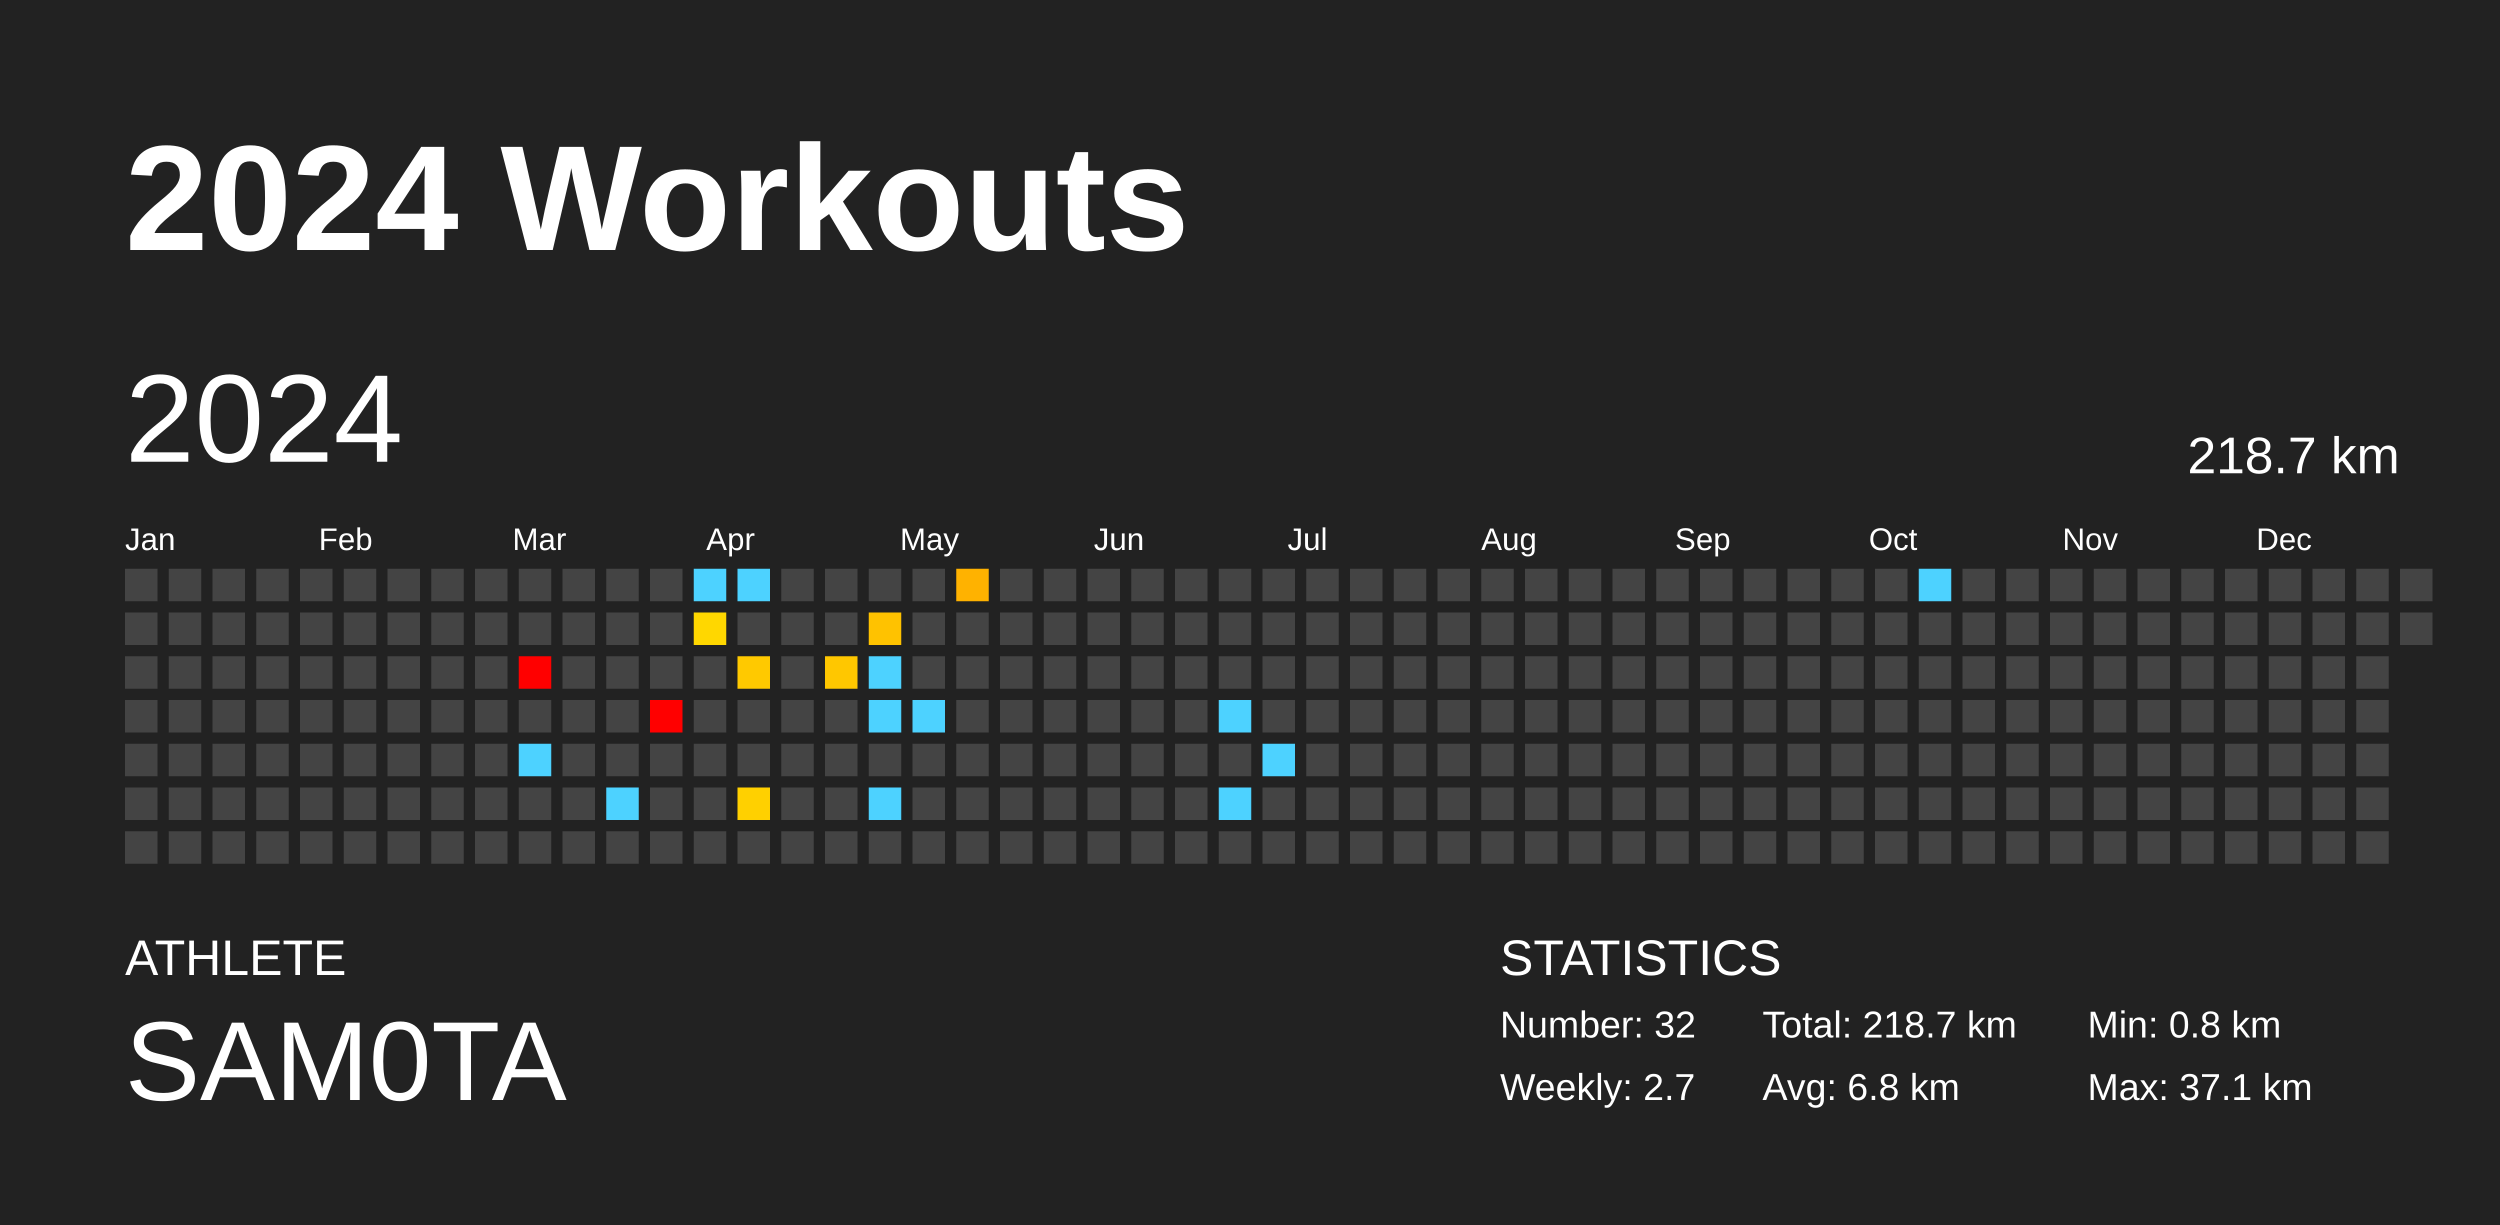
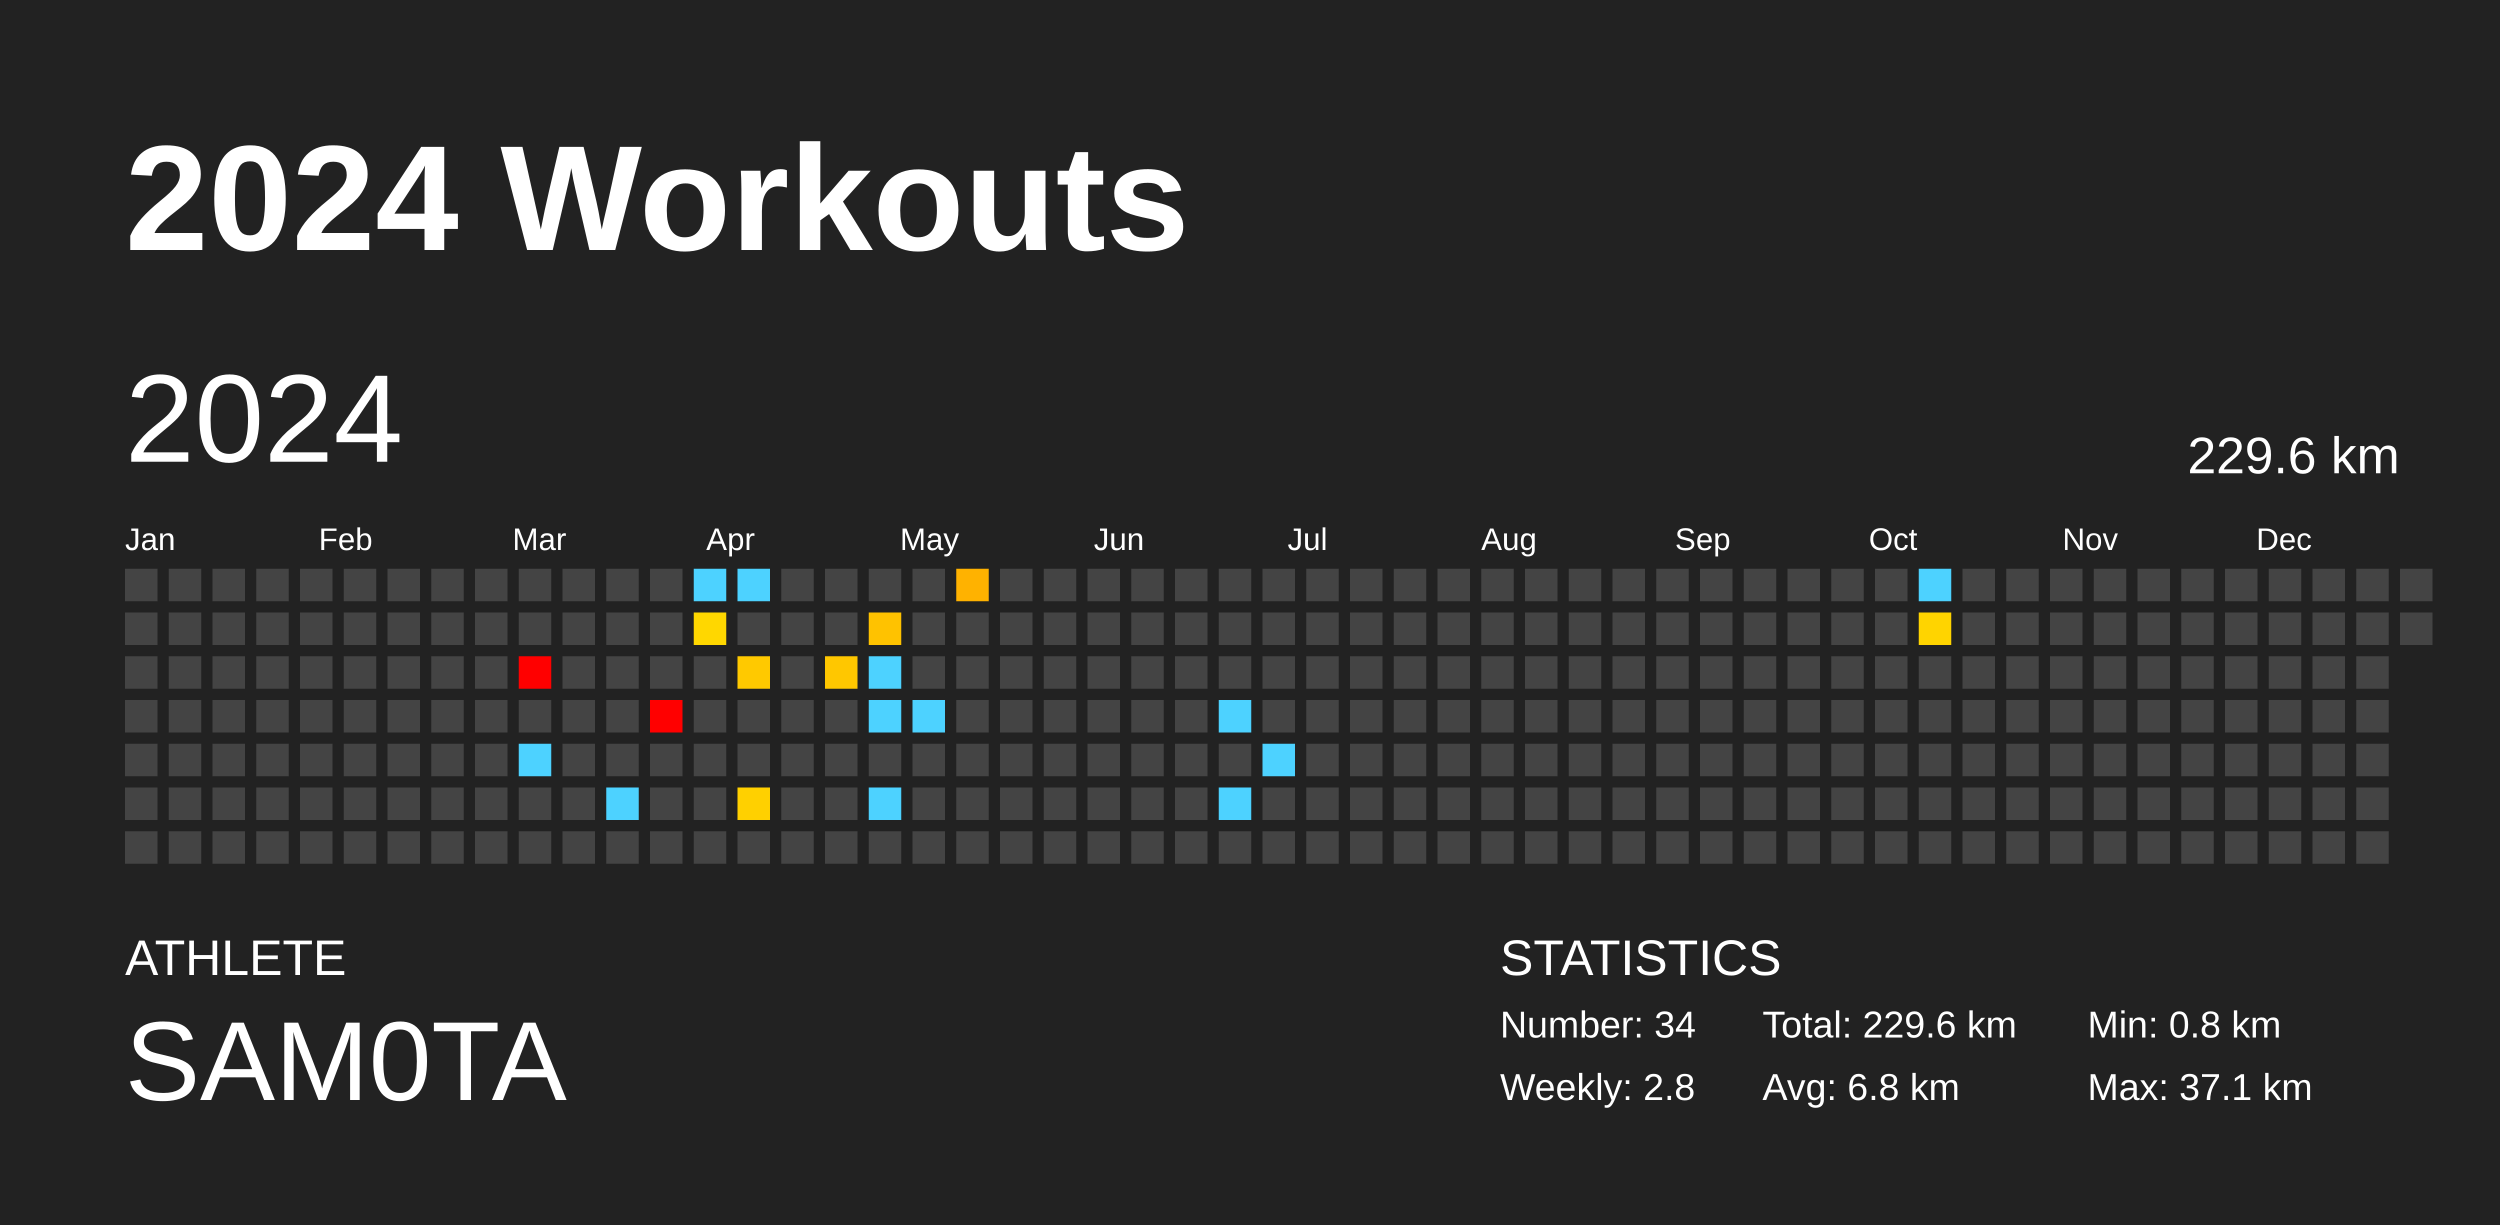
<svg xmlns="http://www.w3.org/2000/svg" baseProfile="full" height="98mm" version="1.1" viewBox="0,0,200,98" width="200mm">
  <defs />
  <rect fill="#222222" height="98" width="200" x="0" y="0" />
  <text fill="#FFFFFF" style="font-size:12px; font-family:Arial; font-weight:bold;" x="10" y="20">2024 Workouts</text>
  <text fill="#FFFFFF" style="font-size:4px; font-family:Arial" x="10" y="78">ATHLETE</text>
  <text fill="#FFFFFF" style="font-size:9px; font-family:Arial" x="10" y="88">SAM0TA</text>
  <text fill="#FFFFFF" style="font-size:4px; font-family:Arial" x="120" y="78">STATISTICS</text>
-   <text fill="#FFFFFF" style="font-size:3px; font-family:Arial" x="120" y="83">Number: 32</text>
-   <text fill="#FFFFFF" style="font-size:3px; font-family:Arial" x="120" y="88">Weekly: 2.7</text>
-   <text fill="#FFFFFF" style="font-size:3px; font-family:Arial" x="141" y="83">Total: 218.7 km</text>
+   <text fill="#FFFFFF" style="font-size:3px; font-family:Arial" x="120" y="83">Number: 34</text>
+   <text fill="#FFFFFF" style="font-size:3px; font-family:Arial" x="120" y="88">Weekly: 2.8</text>
+   <text fill="#FFFFFF" style="font-size:3px; font-family:Arial" x="141" y="83">Total: 229.6 km</text>
  <text fill="#FFFFFF" style="font-size:3px; font-family:Arial" x="141" y="88">Avg: 6.8 km</text>
  <text fill="#FFFFFF" style="font-size:3px; font-family:Arial" x="167" y="83">Min: 0.8 km</text>
  <text fill="#FFFFFF" style="font-size:3px; font-family:Arial" x="167" y="88">Max: 37.1 km</text>
  <text dominant-baseline="hanging" fill="#FFFFFF" style="font-size:10.0px; font-family:Arial;" x="10" y="30">2024</text>
-   <text dominant-baseline="hanging" fill="#FFFFFF" style="font-size:4.125px; font-family:Arial;" x="175" y="35">218.7 km</text>
+   <text dominant-baseline="hanging" fill="#FFFFFF" style="font-size:4.125px; font-family:Arial;" x="175" y="35">229.6 km</text>
  <text fill="#FFFFFF" style="font-size:2.5px; font-family:Arial" x="10.0" y="44">Jan</text>
  <text fill="#FFFFFF" style="font-size:2.5px; font-family:Arial" x="25.5" y="44">Feb</text>
  <text fill="#FFFFFF" style="font-size:2.5px; font-family:Arial" x="41.0" y="44">Mar</text>
  <text fill="#FFFFFF" style="font-size:2.5px; font-family:Arial" x="56.5" y="44">Apr</text>
  <text fill="#FFFFFF" style="font-size:2.5px; font-family:Arial" x="72.0" y="44">May</text>
  <text fill="#FFFFFF" style="font-size:2.5px; font-family:Arial" x="87.5" y="44">Jun</text>
  <text fill="#FFFFFF" style="font-size:2.5px; font-family:Arial" x="103.0" y="44">Jul</text>
  <text fill="#FFFFFF" style="font-size:2.5px; font-family:Arial" x="118.5" y="44">Aug</text>
  <text fill="#FFFFFF" style="font-size:2.5px; font-family:Arial" x="134.0" y="44">Sep</text>
  <text fill="#FFFFFF" style="font-size:2.5px; font-family:Arial" x="149.5" y="44">Oct</text>
  <text fill="#FFFFFF" style="font-size:2.5px; font-family:Arial" x="165.0" y="44">Nov</text>
  <text fill="#FFFFFF" style="font-size:2.5px; font-family:Arial" x="180.5" y="44">Dec</text>
  <rect fill="#444444" height="2.6" width="2.6" x="10.0" y="45.5" />
  <rect fill="#444444" height="2.6" width="2.6" x="10.0" y="49.0" />
  <rect fill="#444444" height="2.6" width="2.6" x="10.0" y="52.5" />
  <rect fill="#444444" height="2.6" width="2.6" x="10.0" y="56.0" />
  <rect fill="#444444" height="2.6" width="2.6" x="10.0" y="59.5" />
  <rect fill="#444444" height="2.6" width="2.6" x="10.0" y="63.0" />
  <rect fill="#444444" height="2.6" width="2.6" x="10.0" y="66.5" />
  <rect fill="#444444" height="2.6" width="2.6" x="13.5" y="45.5" />
  <rect fill="#444444" height="2.6" width="2.6" x="13.5" y="49.0" />
  <rect fill="#444444" height="2.6" width="2.6" x="13.5" y="52.5" />
  <rect fill="#444444" height="2.6" width="2.6" x="13.5" y="56.0" />
  <rect fill="#444444" height="2.6" width="2.6" x="13.5" y="59.5" />
  <rect fill="#444444" height="2.6" width="2.6" x="13.5" y="63.0" />
  <rect fill="#444444" height="2.6" width="2.6" x="13.5" y="66.5" />
  <rect fill="#444444" height="2.6" width="2.6" x="17.0" y="45.5" />
  <rect fill="#444444" height="2.6" width="2.6" x="17.0" y="49.0" />
  <rect fill="#444444" height="2.6" width="2.6" x="17.0" y="52.5" />
  <rect fill="#444444" height="2.6" width="2.6" x="17.0" y="56.0" />
  <rect fill="#444444" height="2.6" width="2.6" x="17.0" y="59.5" />
  <rect fill="#444444" height="2.6" width="2.6" x="17.0" y="63.0" />
  <rect fill="#444444" height="2.6" width="2.6" x="17.0" y="66.5" />
  <rect fill="#444444" height="2.6" width="2.6" x="20.5" y="45.5" />
  <rect fill="#444444" height="2.6" width="2.6" x="20.5" y="49.0" />
  <rect fill="#444444" height="2.6" width="2.6" x="20.5" y="52.5" />
  <rect fill="#444444" height="2.6" width="2.6" x="20.5" y="56.0" />
  <rect fill="#444444" height="2.6" width="2.6" x="20.5" y="59.5" />
  <rect fill="#444444" height="2.6" width="2.6" x="20.5" y="63.0" />
  <rect fill="#444444" height="2.6" width="2.6" x="20.5" y="66.5" />
  <rect fill="#444444" height="2.6" width="2.6" x="24.0" y="45.5" />
  <rect fill="#444444" height="2.6" width="2.6" x="24.0" y="49.0" />
  <rect fill="#444444" height="2.6" width="2.6" x="24.0" y="52.5" />
  <rect fill="#444444" height="2.6" width="2.6" x="24.0" y="56.0" />
  <rect fill="#444444" height="2.6" width="2.6" x="24.0" y="59.5" />
  <rect fill="#444444" height="2.6" width="2.6" x="24.0" y="63.0" />
  <rect fill="#444444" height="2.6" width="2.6" x="24.0" y="66.5" />
  <rect fill="#444444" height="2.6" width="2.6" x="27.5" y="45.5" />
  <rect fill="#444444" height="2.6" width="2.6" x="27.5" y="49.0" />
  <rect fill="#444444" height="2.6" width="2.6" x="27.5" y="52.5" />
  <rect fill="#444444" height="2.6" width="2.6" x="27.5" y="56.0" />
  <rect fill="#444444" height="2.6" width="2.6" x="27.5" y="59.5" />
  <rect fill="#444444" height="2.6" width="2.6" x="27.5" y="63.0" />
  <rect fill="#444444" height="2.6" width="2.6" x="27.5" y="66.5" />
  <rect fill="#444444" height="2.6" width="2.6" x="31.0" y="45.5" />
  <rect fill="#444444" height="2.6" width="2.6" x="31.0" y="49.0" />
  <rect fill="#444444" height="2.6" width="2.6" x="31.0" y="52.5" />
  <rect fill="#444444" height="2.6" width="2.6" x="31.0" y="56.0" />
  <rect fill="#444444" height="2.6" width="2.6" x="31.0" y="59.5" />
  <rect fill="#444444" height="2.6" width="2.6" x="31.0" y="63.0" />
  <rect fill="#444444" height="2.6" width="2.6" x="31.0" y="66.5" />
  <rect fill="#444444" height="2.6" width="2.6" x="34.5" y="45.5" />
  <rect fill="#444444" height="2.6" width="2.6" x="34.5" y="49.0" />
  <rect fill="#444444" height="2.6" width="2.6" x="34.5" y="52.5" />
  <rect fill="#444444" height="2.6" width="2.6" x="34.5" y="56.0" />
  <rect fill="#444444" height="2.6" width="2.6" x="34.5" y="59.5" />
  <rect fill="#444444" height="2.6" width="2.6" x="34.5" y="63.0" />
  <rect fill="#444444" height="2.6" width="2.6" x="34.5" y="66.5" />
  <rect fill="#444444" height="2.6" width="2.6" x="38.0" y="45.5" />
  <rect fill="#444444" height="2.6" width="2.6" x="38.0" y="49.0" />
  <rect fill="#444444" height="2.6" width="2.6" x="38.0" y="52.5" />
  <rect fill="#444444" height="2.6" width="2.6" x="38.0" y="56.0" />
  <rect fill="#444444" height="2.6" width="2.6" x="38.0" y="59.5" />
  <rect fill="#444444" height="2.6" width="2.6" x="38.0" y="63.0" />
  <rect fill="#444444" height="2.6" width="2.6" x="38.0" y="66.5" />
  <rect fill="#444444" height="2.6" width="2.6" x="41.5" y="45.5" />
  <rect fill="#444444" height="2.6" width="2.6" x="41.5" y="49.0" />
  <rect fill="red" height="2.6" width="2.6" x="41.5" y="52.5" />
  <rect fill="#444444" height="2.6" width="2.6" x="41.5" y="56.0" />
  <rect fill="#4dd2ff" height="2.6" width="2.6" x="41.5" y="59.5" />
  <rect fill="#444444" height="2.6" width="2.6" x="41.5" y="63.0" />
  <rect fill="#444444" height="2.6" width="2.6" x="41.5" y="66.5" />
  <rect fill="#444444" height="2.6" width="2.6" x="45.0" y="45.5" />
  <rect fill="#444444" height="2.6" width="2.6" x="45.0" y="49.0" />
  <rect fill="#444444" height="2.6" width="2.6" x="45.0" y="52.5" />
  <rect fill="#444444" height="2.6" width="2.6" x="45.0" y="56.0" />
  <rect fill="#444444" height="2.6" width="2.6" x="45.0" y="59.5" />
  <rect fill="#444444" height="2.6" width="2.6" x="45.0" y="63.0" />
  <rect fill="#444444" height="2.6" width="2.6" x="45.0" y="66.5" />
  <rect fill="#444444" height="2.6" width="2.6" x="48.5" y="45.5" />
  <rect fill="#444444" height="2.6" width="2.6" x="48.5" y="49.0" />
  <rect fill="#444444" height="2.6" width="2.6" x="48.5" y="52.5" />
  <rect fill="#444444" height="2.6" width="2.6" x="48.5" y="56.0" />
  <rect fill="#444444" height="2.6" width="2.6" x="48.5" y="59.5" />
  <rect fill="#4dd2ff" height="2.6" width="2.6" x="48.5" y="63.0" />
  <rect fill="#444444" height="2.6" width="2.6" x="48.5" y="66.5" />
  <rect fill="#444444" height="2.6" width="2.6" x="52.0" y="45.5" />
  <rect fill="#444444" height="2.6" width="2.6" x="52.0" y="49.0" />
  <rect fill="#444444" height="2.6" width="2.6" x="52.0" y="52.5" />
  <rect fill="red" height="2.6" width="2.6" x="52.0" y="56.0" />
  <rect fill="#444444" height="2.6" width="2.6" x="52.0" y="59.5" />
  <rect fill="#444444" height="2.6" width="2.6" x="52.0" y="63.0" />
  <rect fill="#444444" height="2.6" width="2.6" x="52.0" y="66.5" />
  <rect fill="#4dd2ff" height="2.6" width="2.6" x="55.5" y="45.5" />
  <rect fill="#ffd700" height="2.6" width="2.6" x="55.5" y="49.0" />
  <rect fill="#444444" height="2.6" width="2.6" x="55.5" y="52.5" />
  <rect fill="#444444" height="2.6" width="2.6" x="55.5" y="56.0" />
  <rect fill="#444444" height="2.6" width="2.6" x="55.5" y="59.5" />
  <rect fill="#444444" height="2.6" width="2.6" x="55.5" y="63.0" />
  <rect fill="#444444" height="2.6" width="2.6" x="55.5" y="66.5" />
  <rect fill="#4dd2ff" height="2.6" width="2.6" x="59.0" y="45.5" />
  <rect fill="#444444" height="2.6" width="2.6" x="59.0" y="49.0" />
  <rect fill="#ffc900" height="2.6" width="2.6" x="59.0" y="52.5" />
  <rect fill="#444444" height="2.6" width="2.6" x="59.0" y="56.0" />
  <rect fill="#444444" height="2.6" width="2.6" x="59.0" y="59.5" />
  <rect fill="#ffd000" height="2.6" width="2.6" x="59.0" y="63.0" />
  <rect fill="#444444" height="2.6" width="2.6" x="59.0" y="66.5" />
  <rect fill="#444444" height="2.6" width="2.6" x="62.5" y="45.5" />
  <rect fill="#444444" height="2.6" width="2.6" x="62.5" y="49.0" />
  <rect fill="#444444" height="2.6" width="2.6" x="62.5" y="52.5" />
  <rect fill="#444444" height="2.6" width="2.6" x="62.5" y="56.0" />
  <rect fill="#444444" height="2.6" width="2.6" x="62.5" y="59.5" />
  <rect fill="#444444" height="2.6" width="2.6" x="62.5" y="63.0" />
  <rect fill="#444444" height="2.6" width="2.6" x="62.5" y="66.5" />
  <rect fill="#444444" height="2.6" width="2.6" x="66.0" y="45.5" />
  <rect fill="#444444" height="2.6" width="2.6" x="66.0" y="49.0" />
  <rect fill="#ffc700" height="2.6" width="2.6" x="66.0" y="52.5" />
  <rect fill="#444444" height="2.6" width="2.6" x="66.0" y="56.0" />
  <rect fill="#444444" height="2.6" width="2.6" x="66.0" y="59.5" />
  <rect fill="#444444" height="2.6" width="2.6" x="66.0" y="63.0" />
  <rect fill="#444444" height="2.6" width="2.6" x="66.0" y="66.5" />
  <rect fill="#444444" height="2.6" width="2.6" x="69.5" y="45.5" />
  <rect fill="#ffc200" height="2.6" width="2.6" x="69.5" y="49.0" />
  <rect fill="#4dd2ff" height="2.6" width="2.6" x="69.5" y="52.5" />
  <rect fill="#4dd2ff" height="2.6" width="2.6" x="69.5" y="56.0" />
  <rect fill="#444444" height="2.6" width="2.6" x="69.5" y="59.5" />
  <rect fill="#4dd2ff" height="2.6" width="2.6" x="69.5" y="63.0" />
  <rect fill="#444444" height="2.6" width="2.6" x="69.5" y="66.5" />
  <rect fill="#444444" height="2.6" width="2.6" x="73.0" y="45.5" />
  <rect fill="#444444" height="2.6" width="2.6" x="73.0" y="49.0" />
  <rect fill="#444444" height="2.6" width="2.6" x="73.0" y="52.5" />
  <rect fill="#4dd2ff" height="2.6" width="2.6" x="73.0" y="56.0" />
  <rect fill="#444444" height="2.6" width="2.6" x="73.0" y="59.5" />
  <rect fill="#444444" height="2.6" width="2.6" x="73.0" y="63.0" />
  <rect fill="#444444" height="2.6" width="2.6" x="73.0" y="66.5" />
  <rect fill="#ffb200" height="2.6" width="2.6" x="76.5" y="45.5" />
  <rect fill="#444444" height="2.6" width="2.6" x="76.5" y="49.0" />
  <rect fill="#444444" height="2.6" width="2.6" x="76.5" y="52.5" />
  <rect fill="#444444" height="2.6" width="2.6" x="76.5" y="56.0" />
  <rect fill="#444444" height="2.6" width="2.6" x="76.5" y="59.5" />
  <rect fill="#444444" height="2.6" width="2.6" x="76.5" y="63.0" />
  <rect fill="#444444" height="2.6" width="2.6" x="76.5" y="66.5" />
  <rect fill="#444444" height="2.6" width="2.6" x="80.0" y="45.5" />
  <rect fill="#444444" height="2.6" width="2.6" x="80.0" y="49.0" />
  <rect fill="#444444" height="2.6" width="2.6" x="80.0" y="52.5" />
  <rect fill="#444444" height="2.6" width="2.6" x="80.0" y="56.0" />
  <rect fill="#444444" height="2.6" width="2.6" x="80.0" y="59.5" />
  <rect fill="#444444" height="2.6" width="2.6" x="80.0" y="63.0" />
  <rect fill="#444444" height="2.6" width="2.6" x="80.0" y="66.5" />
  <rect fill="#444444" height="2.6" width="2.6" x="83.5" y="45.5" />
  <rect fill="#444444" height="2.6" width="2.6" x="83.5" y="49.0" />
  <rect fill="#444444" height="2.6" width="2.6" x="83.5" y="52.5" />
  <rect fill="#444444" height="2.6" width="2.6" x="83.5" y="56.0" />
  <rect fill="#444444" height="2.6" width="2.6" x="83.5" y="59.5" />
  <rect fill="#444444" height="2.6" width="2.6" x="83.5" y="63.0" />
  <rect fill="#444444" height="2.6" width="2.6" x="83.5" y="66.5" />
  <rect fill="#444444" height="2.6" width="2.6" x="87.0" y="45.5" />
  <rect fill="#444444" height="2.6" width="2.6" x="87.0" y="49.0" />
  <rect fill="#444444" height="2.6" width="2.6" x="87.0" y="52.5" />
  <rect fill="#444444" height="2.6" width="2.6" x="87.0" y="56.0" />
  <rect fill="#444444" height="2.6" width="2.6" x="87.0" y="59.5" />
  <rect fill="#444444" height="2.6" width="2.6" x="87.0" y="63.0" />
  <rect fill="#444444" height="2.6" width="2.6" x="87.0" y="66.5" />
  <rect fill="#444444" height="2.6" width="2.6" x="90.5" y="45.5" />
  <rect fill="#444444" height="2.6" width="2.6" x="90.5" y="49.0" />
  <rect fill="#444444" height="2.6" width="2.6" x="90.5" y="52.5" />
  <rect fill="#444444" height="2.6" width="2.6" x="90.5" y="56.0" />
  <rect fill="#444444" height="2.6" width="2.6" x="90.5" y="59.5" />
  <rect fill="#444444" height="2.6" width="2.6" x="90.5" y="63.0" />
  <rect fill="#444444" height="2.6" width="2.6" x="90.5" y="66.5" />
  <rect fill="#444444" height="2.6" width="2.6" x="94.0" y="45.5" />
  <rect fill="#444444" height="2.6" width="2.6" x="94.0" y="49.0" />
  <rect fill="#444444" height="2.6" width="2.6" x="94.0" y="52.5" />
  <rect fill="#444444" height="2.6" width="2.6" x="94.0" y="56.0" />
  <rect fill="#444444" height="2.6" width="2.6" x="94.0" y="59.5" />
  <rect fill="#444444" height="2.6" width="2.6" x="94.0" y="63.0" />
  <rect fill="#444444" height="2.6" width="2.6" x="94.0" y="66.5" />
  <rect fill="#444444" height="2.6" width="2.6" x="97.5" y="45.5" />
  <rect fill="#444444" height="2.6" width="2.6" x="97.5" y="49.0" />
  <rect fill="#444444" height="2.6" width="2.6" x="97.5" y="52.5" />
  <rect fill="#4dd2ff" height="2.6" width="2.6" x="97.5" y="56.0" />
  <rect fill="#444444" height="2.6" width="2.6" x="97.5" y="59.5" />
  <rect fill="#4dd2ff" height="2.6" width="2.6" x="97.5" y="63.0" />
  <rect fill="#444444" height="2.6" width="2.6" x="97.5" y="66.5" />
  <rect fill="#444444" height="2.6" width="2.6" x="101.0" y="45.5" />
  <rect fill="#444444" height="2.6" width="2.6" x="101.0" y="49.0" />
  <rect fill="#444444" height="2.6" width="2.6" x="101.0" y="52.5" />
  <rect fill="#444444" height="2.6" width="2.6" x="101.0" y="56.0" />
  <rect fill="#4dd2ff" height="2.6" width="2.6" x="101.0" y="59.5" />
  <rect fill="#444444" height="2.6" width="2.6" x="101.0" y="63.0" />
  <rect fill="#444444" height="2.6" width="2.6" x="101.0" y="66.5" />
  <rect fill="#444444" height="2.6" width="2.6" x="104.5" y="45.5" />
  <rect fill="#444444" height="2.6" width="2.6" x="104.5" y="49.0" />
  <rect fill="#444444" height="2.6" width="2.6" x="104.5" y="52.5" />
  <rect fill="#444444" height="2.6" width="2.6" x="104.5" y="56.0" />
  <rect fill="#444444" height="2.6" width="2.6" x="104.5" y="59.5" />
  <rect fill="#444444" height="2.6" width="2.6" x="104.5" y="63.0" />
  <rect fill="#444444" height="2.6" width="2.6" x="104.5" y="66.5" />
  <rect fill="#444444" height="2.6" width="2.6" x="108.0" y="45.5" />
  <rect fill="#444444" height="2.6" width="2.6" x="108.0" y="49.0" />
  <rect fill="#444444" height="2.6" width="2.6" x="108.0" y="52.5" />
  <rect fill="#444444" height="2.6" width="2.6" x="108.0" y="56.0" />
  <rect fill="#444444" height="2.6" width="2.6" x="108.0" y="59.5" />
  <rect fill="#444444" height="2.6" width="2.6" x="108.0" y="63.0" />
  <rect fill="#444444" height="2.6" width="2.6" x="108.0" y="66.5" />
  <rect fill="#444444" height="2.6" width="2.6" x="111.5" y="45.5" />
  <rect fill="#444444" height="2.6" width="2.6" x="111.5" y="49.0" />
  <rect fill="#444444" height="2.6" width="2.6" x="111.5" y="52.5" />
  <rect fill="#444444" height="2.6" width="2.6" x="111.5" y="56.0" />
  <rect fill="#444444" height="2.6" width="2.6" x="111.5" y="59.5" />
  <rect fill="#444444" height="2.6" width="2.6" x="111.5" y="63.0" />
  <rect fill="#444444" height="2.6" width="2.6" x="111.5" y="66.5" />
  <rect fill="#444444" height="2.6" width="2.6" x="115.0" y="45.5" />
  <rect fill="#444444" height="2.6" width="2.6" x="115.0" y="49.0" />
  <rect fill="#444444" height="2.6" width="2.6" x="115.0" y="52.5" />
  <rect fill="#444444" height="2.6" width="2.6" x="115.0" y="56.0" />
  <rect fill="#444444" height="2.6" width="2.6" x="115.0" y="59.5" />
  <rect fill="#444444" height="2.6" width="2.6" x="115.0" y="63.0" />
  <rect fill="#444444" height="2.6" width="2.6" x="115.0" y="66.5" />
  <rect fill="#444444" height="2.6" width="2.6" x="118.5" y="45.5" />
  <rect fill="#444444" height="2.6" width="2.6" x="118.5" y="49.0" />
  <rect fill="#444444" height="2.6" width="2.6" x="118.5" y="52.5" />
  <rect fill="#444444" height="2.6" width="2.6" x="118.5" y="56.0" />
  <rect fill="#444444" height="2.6" width="2.6" x="118.5" y="59.5" />
  <rect fill="#444444" height="2.6" width="2.6" x="118.5" y="63.0" />
  <rect fill="#444444" height="2.6" width="2.6" x="118.5" y="66.5" />
  <rect fill="#444444" height="2.6" width="2.6" x="122.0" y="45.5" />
  <rect fill="#444444" height="2.6" width="2.6" x="122.0" y="49.0" />
  <rect fill="#444444" height="2.6" width="2.6" x="122.0" y="52.5" />
  <rect fill="#444444" height="2.6" width="2.6" x="122.0" y="56.0" />
  <rect fill="#444444" height="2.6" width="2.6" x="122.0" y="59.5" />
  <rect fill="#444444" height="2.6" width="2.6" x="122.0" y="63.0" />
  <rect fill="#444444" height="2.6" width="2.6" x="122.0" y="66.5" />
  <rect fill="#444444" height="2.6" width="2.6" x="125.5" y="45.5" />
  <rect fill="#444444" height="2.6" width="2.6" x="125.5" y="49.0" />
  <rect fill="#444444" height="2.6" width="2.6" x="125.5" y="52.5" />
  <rect fill="#444444" height="2.6" width="2.6" x="125.5" y="56.0" />
  <rect fill="#444444" height="2.6" width="2.6" x="125.5" y="59.5" />
  <rect fill="#444444" height="2.6" width="2.6" x="125.5" y="63.0" />
  <rect fill="#444444" height="2.6" width="2.6" x="125.5" y="66.5" />
  <rect fill="#444444" height="2.6" width="2.6" x="129.0" y="45.5" />
  <rect fill="#444444" height="2.6" width="2.6" x="129.0" y="49.0" />
  <rect fill="#444444" height="2.6" width="2.6" x="129.0" y="52.5" />
  <rect fill="#444444" height="2.6" width="2.6" x="129.0" y="56.0" />
  <rect fill="#444444" height="2.6" width="2.6" x="129.0" y="59.5" />
  <rect fill="#444444" height="2.6" width="2.6" x="129.0" y="63.0" />
  <rect fill="#444444" height="2.6" width="2.6" x="129.0" y="66.5" />
  <rect fill="#444444" height="2.6" width="2.6" x="132.5" y="45.5" />
  <rect fill="#444444" height="2.6" width="2.6" x="132.5" y="49.0" />
  <rect fill="#444444" height="2.6" width="2.6" x="132.5" y="52.5" />
  <rect fill="#444444" height="2.6" width="2.6" x="132.5" y="56.0" />
  <rect fill="#444444" height="2.6" width="2.6" x="132.5" y="59.5" />
  <rect fill="#444444" height="2.6" width="2.6" x="132.5" y="63.0" />
  <rect fill="#444444" height="2.6" width="2.6" x="132.5" y="66.5" />
  <rect fill="#444444" height="2.6" width="2.6" x="136.0" y="45.5" />
  <rect fill="#444444" height="2.6" width="2.6" x="136.0" y="49.0" />
  <rect fill="#444444" height="2.6" width="2.6" x="136.0" y="52.5" />
  <rect fill="#444444" height="2.6" width="2.6" x="136.0" y="56.0" />
  <rect fill="#444444" height="2.6" width="2.6" x="136.0" y="59.5" />
  <rect fill="#444444" height="2.6" width="2.6" x="136.0" y="63.0" />
  <rect fill="#444444" height="2.6" width="2.6" x="136.0" y="66.5" />
  <rect fill="#444444" height="2.6" width="2.6" x="139.5" y="45.5" />
  <rect fill="#444444" height="2.6" width="2.6" x="139.5" y="49.0" />
  <rect fill="#444444" height="2.6" width="2.6" x="139.5" y="52.5" />
  <rect fill="#444444" height="2.6" width="2.6" x="139.5" y="56.0" />
  <rect fill="#444444" height="2.6" width="2.6" x="139.5" y="59.5" />
  <rect fill="#444444" height="2.6" width="2.6" x="139.5" y="63.0" />
  <rect fill="#444444" height="2.6" width="2.6" x="139.5" y="66.5" />
  <rect fill="#444444" height="2.6" width="2.6" x="143.0" y="45.5" />
  <rect fill="#444444" height="2.6" width="2.6" x="143.0" y="49.0" />
  <rect fill="#444444" height="2.6" width="2.6" x="143.0" y="52.5" />
  <rect fill="#444444" height="2.6" width="2.6" x="143.0" y="56.0" />
  <rect fill="#444444" height="2.6" width="2.6" x="143.0" y="59.5" />
  <rect fill="#444444" height="2.6" width="2.6" x="143.0" y="63.0" />
  <rect fill="#444444" height="2.6" width="2.6" x="143.0" y="66.5" />
  <rect fill="#444444" height="2.6" width="2.6" x="146.5" y="45.5" />
  <rect fill="#444444" height="2.6" width="2.6" x="146.5" y="49.0" />
  <rect fill="#444444" height="2.6" width="2.6" x="146.5" y="52.5" />
  <rect fill="#444444" height="2.6" width="2.6" x="146.5" y="56.0" />
  <rect fill="#444444" height="2.6" width="2.6" x="146.5" y="59.5" />
  <rect fill="#444444" height="2.6" width="2.6" x="146.5" y="63.0" />
  <rect fill="#444444" height="2.6" width="2.6" x="146.5" y="66.5" />
  <rect fill="#444444" height="2.6" width="2.6" x="150.0" y="45.5" />
  <rect fill="#444444" height="2.6" width="2.6" x="150.0" y="49.0" />
  <rect fill="#444444" height="2.6" width="2.6" x="150.0" y="52.5" />
  <rect fill="#444444" height="2.6" width="2.6" x="150.0" y="56.0" />
  <rect fill="#444444" height="2.6" width="2.6" x="150.0" y="59.5" />
  <rect fill="#444444" height="2.6" width="2.6" x="150.0" y="63.0" />
  <rect fill="#444444" height="2.6" width="2.6" x="150.0" y="66.5" />
  <rect fill="#4dd2ff" height="2.6" width="2.6" x="153.5" y="45.5" />
-   <rect fill="#444444" height="2.6" width="2.6" x="153.5" y="49.0" />
+   <rect fill="#ffd400" height="2.6" width="2.6" x="153.5" y="49.0" />
  <rect fill="#444444" height="2.6" width="2.6" x="153.5" y="52.5" />
  <rect fill="#444444" height="2.6" width="2.6" x="153.5" y="56.0" />
  <rect fill="#444444" height="2.6" width="2.6" x="153.5" y="59.5" />
  <rect fill="#444444" height="2.6" width="2.6" x="153.5" y="63.0" />
  <rect fill="#444444" height="2.6" width="2.6" x="153.5" y="66.5" />
  <rect fill="#444444" height="2.6" width="2.6" x="157.0" y="45.5" />
  <rect fill="#444444" height="2.6" width="2.6" x="157.0" y="49.0" />
  <rect fill="#444444" height="2.6" width="2.6" x="157.0" y="52.5" />
  <rect fill="#444444" height="2.6" width="2.6" x="157.0" y="56.0" />
  <rect fill="#444444" height="2.6" width="2.6" x="157.0" y="59.5" />
  <rect fill="#444444" height="2.6" width="2.6" x="157.0" y="63.0" />
  <rect fill="#444444" height="2.6" width="2.6" x="157.0" y="66.5" />
  <rect fill="#444444" height="2.6" width="2.6" x="160.5" y="45.5" />
  <rect fill="#444444" height="2.6" width="2.6" x="160.5" y="49.0" />
  <rect fill="#444444" height="2.6" width="2.6" x="160.5" y="52.5" />
  <rect fill="#444444" height="2.6" width="2.6" x="160.5" y="56.0" />
  <rect fill="#444444" height="2.6" width="2.6" x="160.5" y="59.5" />
  <rect fill="#444444" height="2.6" width="2.6" x="160.5" y="63.0" />
  <rect fill="#444444" height="2.6" width="2.6" x="160.5" y="66.5" />
  <rect fill="#444444" height="2.6" width="2.6" x="164.0" y="45.5" />
  <rect fill="#444444" height="2.6" width="2.6" x="164.0" y="49.0" />
  <rect fill="#444444" height="2.6" width="2.6" x="164.0" y="52.5" />
  <rect fill="#444444" height="2.6" width="2.6" x="164.0" y="56.0" />
  <rect fill="#444444" height="2.6" width="2.6" x="164.0" y="59.5" />
  <rect fill="#444444" height="2.6" width="2.6" x="164.0" y="63.0" />
  <rect fill="#444444" height="2.6" width="2.6" x="164.0" y="66.5" />
  <rect fill="#444444" height="2.6" width="2.6" x="167.5" y="45.5" />
  <rect fill="#444444" height="2.6" width="2.6" x="167.5" y="49.0" />
  <rect fill="#444444" height="2.6" width="2.6" x="167.5" y="52.5" />
  <rect fill="#444444" height="2.6" width="2.6" x="167.5" y="56.0" />
  <rect fill="#444444" height="2.6" width="2.6" x="167.5" y="59.5" />
  <rect fill="#444444" height="2.6" width="2.6" x="167.5" y="63.0" />
  <rect fill="#444444" height="2.6" width="2.6" x="167.5" y="66.5" />
  <rect fill="#444444" height="2.6" width="2.6" x="171.0" y="45.5" />
  <rect fill="#444444" height="2.6" width="2.6" x="171.0" y="49.0" />
  <rect fill="#444444" height="2.6" width="2.6" x="171.0" y="52.5" />
  <rect fill="#444444" height="2.6" width="2.6" x="171.0" y="56.0" />
  <rect fill="#444444" height="2.6" width="2.6" x="171.0" y="59.5" />
  <rect fill="#444444" height="2.6" width="2.6" x="171.0" y="63.0" />
  <rect fill="#444444" height="2.6" width="2.6" x="171.0" y="66.5" />
  <rect fill="#444444" height="2.6" width="2.6" x="174.5" y="45.5" />
  <rect fill="#444444" height="2.6" width="2.6" x="174.5" y="49.0" />
  <rect fill="#444444" height="2.6" width="2.6" x="174.5" y="52.5" />
  <rect fill="#444444" height="2.6" width="2.6" x="174.5" y="56.0" />
  <rect fill="#444444" height="2.6" width="2.6" x="174.5" y="59.5" />
  <rect fill="#444444" height="2.6" width="2.6" x="174.5" y="63.0" />
  <rect fill="#444444" height="2.6" width="2.6" x="174.5" y="66.5" />
  <rect fill="#444444" height="2.6" width="2.6" x="178.0" y="45.5" />
  <rect fill="#444444" height="2.6" width="2.6" x="178.0" y="49.0" />
  <rect fill="#444444" height="2.6" width="2.6" x="178.0" y="52.5" />
  <rect fill="#444444" height="2.6" width="2.6" x="178.0" y="56.0" />
  <rect fill="#444444" height="2.6" width="2.6" x="178.0" y="59.5" />
  <rect fill="#444444" height="2.6" width="2.6" x="178.0" y="63.0" />
  <rect fill="#444444" height="2.6" width="2.6" x="178.0" y="66.5" />
  <rect fill="#444444" height="2.6" width="2.6" x="181.5" y="45.5" />
  <rect fill="#444444" height="2.6" width="2.6" x="181.5" y="49.0" />
  <rect fill="#444444" height="2.6" width="2.6" x="181.5" y="52.5" />
  <rect fill="#444444" height="2.6" width="2.6" x="181.5" y="56.0" />
  <rect fill="#444444" height="2.6" width="2.6" x="181.5" y="59.5" />
  <rect fill="#444444" height="2.6" width="2.6" x="181.5" y="63.0" />
  <rect fill="#444444" height="2.6" width="2.6" x="181.5" y="66.5" />
  <rect fill="#444444" height="2.6" width="2.6" x="185.0" y="45.5" />
  <rect fill="#444444" height="2.6" width="2.6" x="185.0" y="49.0" />
  <rect fill="#444444" height="2.6" width="2.6" x="185.0" y="52.5" />
  <rect fill="#444444" height="2.6" width="2.6" x="185.0" y="56.0" />
  <rect fill="#444444" height="2.6" width="2.6" x="185.0" y="59.5" />
  <rect fill="#444444" height="2.6" width="2.6" x="185.0" y="63.0" />
  <rect fill="#444444" height="2.6" width="2.6" x="185.0" y="66.5" />
  <rect fill="#444444" height="2.6" width="2.6" x="188.5" y="45.5" />
  <rect fill="#444444" height="2.6" width="2.6" x="188.5" y="49.0" />
  <rect fill="#444444" height="2.6" width="2.6" x="188.5" y="52.5" />
  <rect fill="#444444" height="2.6" width="2.6" x="188.5" y="56.0" />
  <rect fill="#444444" height="2.6" width="2.6" x="188.5" y="59.5" />
  <rect fill="#444444" height="2.6" width="2.6" x="188.5" y="63.0" />
  <rect fill="#444444" height="2.6" width="2.6" x="188.5" y="66.5" />
  <rect fill="#444444" height="2.6" width="2.6" x="192.0" y="45.5" />
  <rect fill="#444444" height="2.6" width="2.6" x="192.0" y="49.0" />
</svg>
